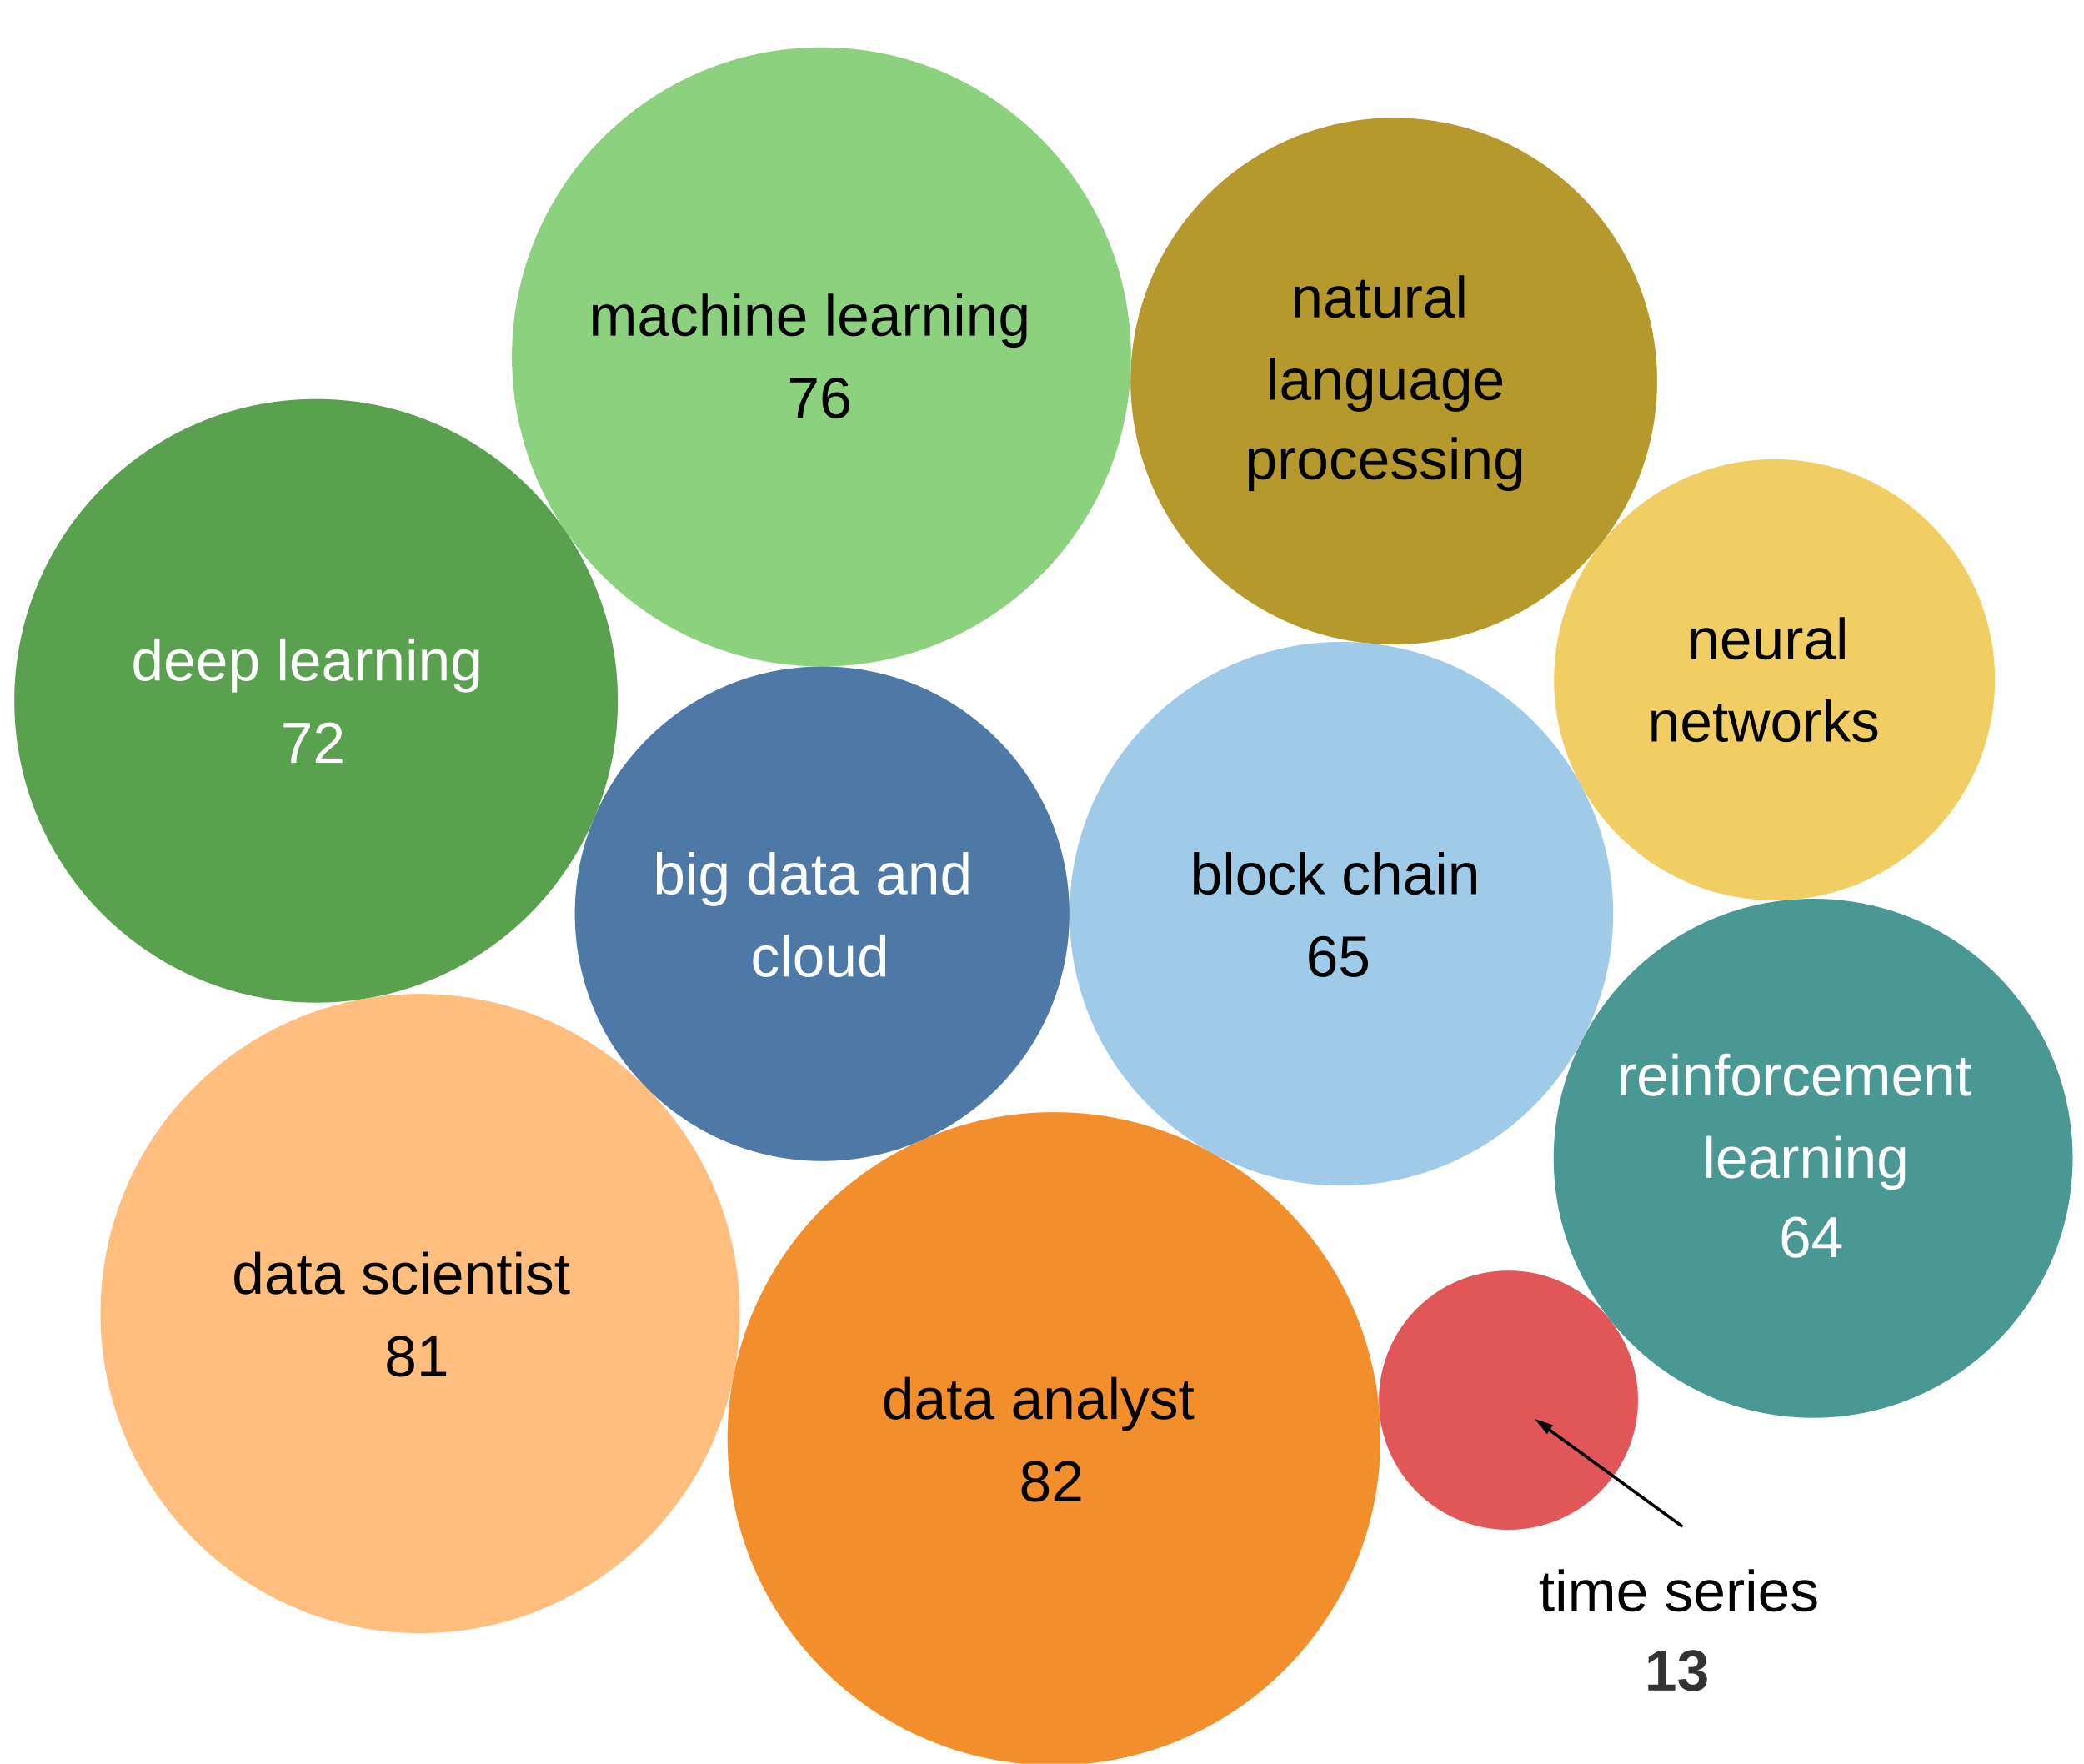
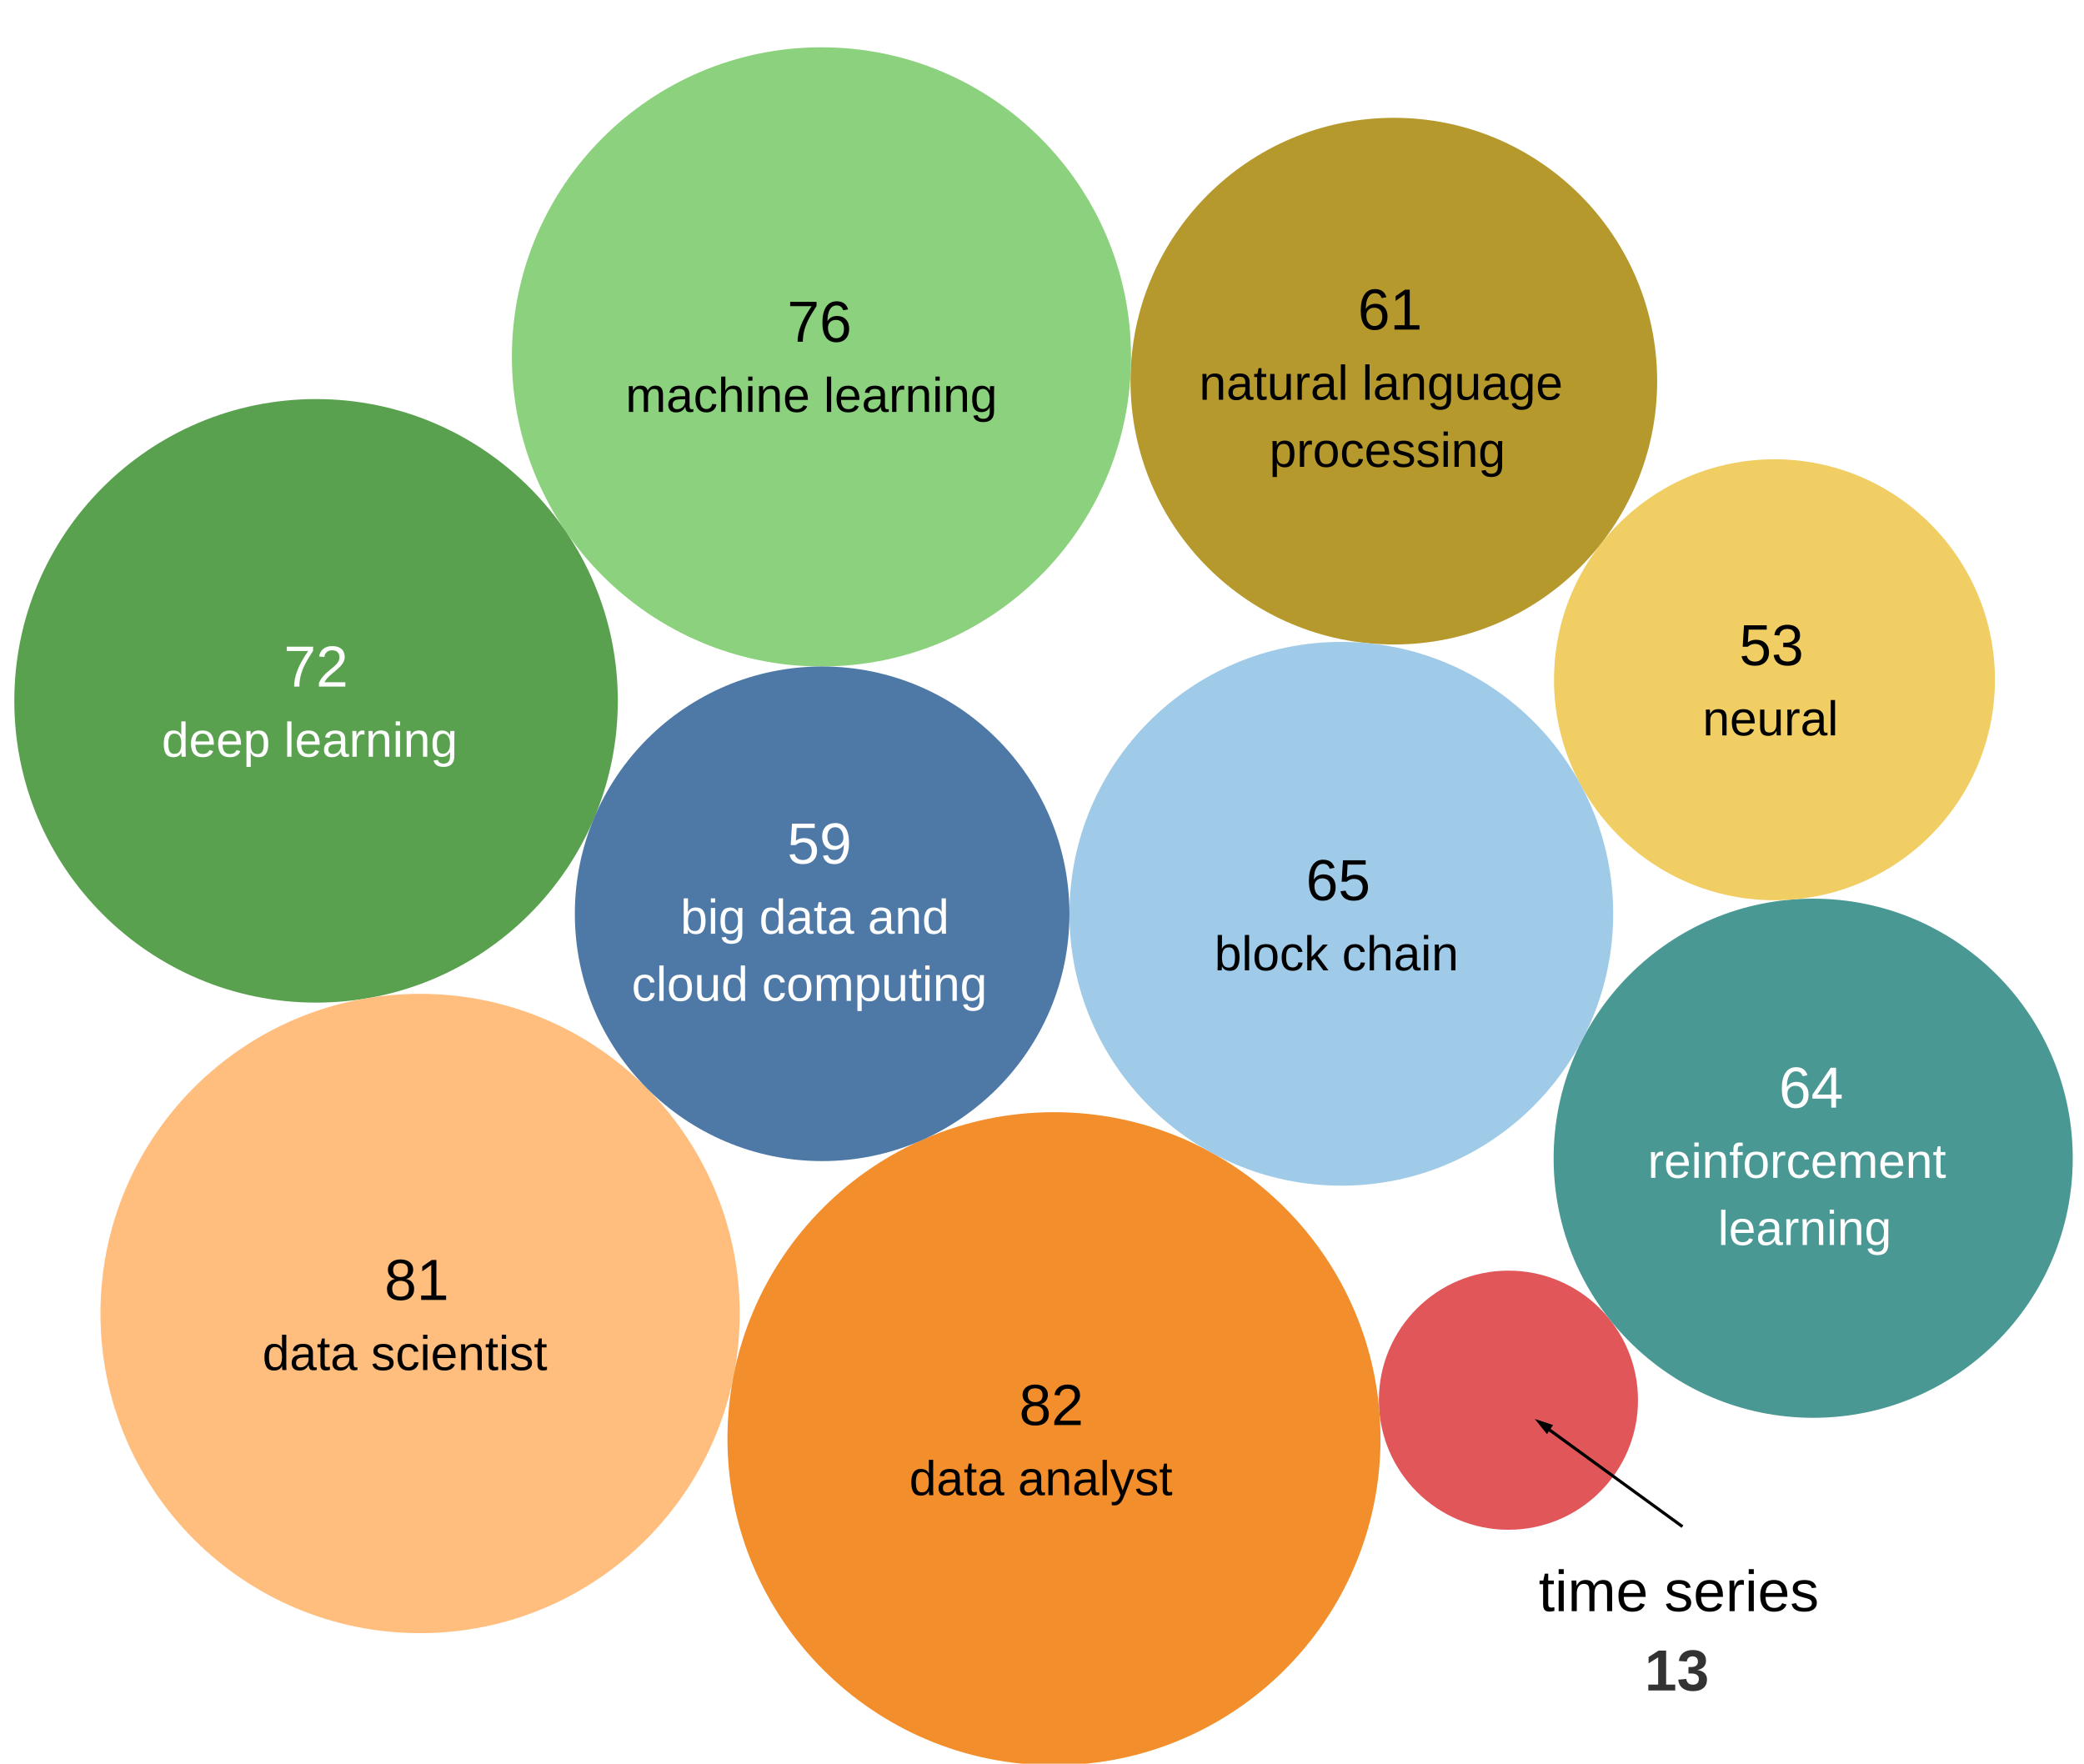
<svg xmlns="http://www.w3.org/2000/svg" width="180.71mm" height="152.929mm" version="1.2" baseProfile="tiny">
  <defs>
</defs>
  <g fill="none" stroke="black" stroke-width="1" fill-rule="evenodd" stroke-linecap="square" stroke-linejoin="bevel">
    <g>
      <g fill="#ffffff" fill-opacity="1" stroke="none" transform="matrix(1,0,0,1,0,0)" font-family="Benton Sans Book" font-size="16" font-weight="400" font-style="normal">
        <rect x="0" y="0" width="683" height="578" />
      </g>
    </g>
    <g>
      <g fill="#ffffff" fill-opacity="1" stroke="none" transform="matrix(1,0,0,1,0,0)" font-family="Benton Sans Book" font-size="16" font-weight="400" font-style="normal">
        <rect x="0" y="15" width="683" height="563" />
      </g>
    </g>
    <clipPath id="clip1">
      <rect x="0" y="0" height="564" width="684" transform="matrix(1,0,0,1,0,15)" />
    </clipPath>
    <g clip-path="url(#clip1)">
      <g fill="none" stroke="#000000" stroke-opacity="1" stroke-width="1" stroke-linecap="square" stroke-linejoin="bevel" transform="matrix(1,0,0,1,0,15)" font-family="Benton Sans Book" font-size="16" font-weight="400" font-style="normal">
</g>
    </g>
    <clipPath id="clip2">
      <rect x="0" y="0" height="564" width="684" transform="matrix(1,0,0,1,0,15)" />
    </clipPath>
    <g clip-path="url(#clip2)">
      <g fill="none" stroke="#000000" stroke-opacity="1" stroke-width="1" stroke-linecap="square" stroke-linejoin="bevel" transform="matrix(1,0,0,1,0,15)" font-family="Benton Sans Book" font-size="16" font-weight="400" font-style="normal">
</g>
    </g>
    <g clip-path="url(#clip2)">
      <g fill="#ffffff" fill-opacity="1" stroke="none" transform="matrix(1,0,0,1,0,15)" font-family="Benton Sans Book" font-size="16" font-weight="400" font-style="normal">
        <rect x="0" y="0" width="684" height="564" />
      </g>
    </g>
    <g clip-path="url(#clip2)">
      <g fill="#ffffff" fill-opacity="1" stroke="none" transform="matrix(1,0,0,1,0,15)" font-family="Benton Sans Book" font-size="16" font-weight="400" font-style="normal">
        <rect x="0" y="0" width="684" height="564" />
      </g>
    </g>
    <clipPath id="clip3">
      <rect x="0" y="0" height="564" width="683" transform="matrix(1,0,0,1,0,15)" />
    </clipPath>
    <g clip-path="url(#clip3)">
      <g fill="none" stroke="#000000" stroke-opacity="1" stroke-width="1" stroke-linecap="square" stroke-linejoin="bevel" transform="matrix(1,0,0,1,0,15)" font-family="Benton Sans Book" font-size="16" font-weight="400" font-style="normal">
</g>
    </g>
    <g clip-path="url(#clip3)">
      <g fill="#ffffff" fill-opacity="1" stroke="none" transform="matrix(1,0,0,1,0,15)" font-family="Benton Sans Book" font-size="16" font-weight="400" font-style="normal">
        <rect x="0" y="0" width="684" height="564" />
      </g>
    </g>
    <clipPath id="clip4">
      <rect x="0" y="0" height="564" width="684" transform="matrix(1,0,0,1,0,15)" />
    </clipPath>
    <g clip-path="url(#clip4)">
      <g fill="none" stroke="#000000" stroke-opacity="1" stroke-width="1" stroke-linecap="square" stroke-linejoin="bevel" transform="matrix(1,0,0,1,0,15)" font-family="Benton Sans Book" font-size="16" font-weight="400" font-style="normal">
</g>
    </g>
    <clipPath id="clip5">
      <rect x="0" y="0" height="564" width="684" transform="matrix(1,0,0,1,0,15)" />
    </clipPath>
    <g clip-path="url(#clip5)">
      <g fill="none" stroke="#000000" stroke-opacity="1" stroke-width="1" stroke-linecap="square" stroke-linejoin="bevel" transform="matrix(1,0,0,1,0,15)" font-family="Benton Sans Book" font-size="16" font-weight="400" font-style="normal">
</g>
    </g>
    <clipPath id="clip6">
      <rect x="0" y="0" height="564" width="684" transform="matrix(1,0,0,1,0,15)" />
    </clipPath>
    <g clip-path="url(#clip6)">
      <g fill="none" stroke="#000000" stroke-opacity="1" stroke-width="1" stroke-linecap="square" stroke-linejoin="bevel" transform="matrix(1,0,0,1,0,15)" font-family="Benton Sans Book" font-size="16" font-weight="400" font-style="normal">
</g>
    </g>
    <clipPath id="clip7">
      <rect x="0" y="0" height="564" width="684" transform="matrix(1,0,0,1,0,15)" />
    </clipPath>
    <g clip-path="url(#clip7)">
      <g fill="none" stroke="#000000" stroke-opacity="1" stroke-width="1" stroke-linecap="square" stroke-linejoin="bevel" transform="matrix(1,0,0,1,0,15)" font-family="Benton Sans Book" font-size="16" font-weight="400" font-style="normal">
</g>
    </g>
    <g clip-path="url(#clip7)">
      <g fill="#ffffff" fill-opacity="1" stroke="none" transform="matrix(1,0,0,1,0,15)" font-family="Benton Sans Book" font-size="16" font-weight="400" font-style="normal">
        <rect x="0" y="0" width="684" height="564" />
      </g>
    </g>
    <clipPath id="clip8">
      <rect x="0" y="0" height="564" width="684" transform="matrix(1,0,0,1,0,15)" />
    </clipPath>
    <g clip-path="url(#clip8)">
      <g fill="none" stroke="#000000" stroke-opacity="1" stroke-width="1" stroke-linecap="square" stroke-linejoin="bevel" transform="matrix(1,0,0,1,0,15)" font-family="Benton Sans Book" font-size="16" font-weight="400" font-style="normal">
</g>
    </g>
    <clipPath id="clip9">
      <rect x="0" y="0" height="563" width="683" transform="matrix(1,0,0,1,0,15)" />
    </clipPath>
    <g clip-path="url(#clip9)">
      <g fill="none" stroke="#000000" stroke-opacity="1" stroke-width="1" stroke-linecap="square" stroke-linejoin="bevel" transform="matrix(1,0,0,1,0,15)" font-family="Benton Sans Book" font-size="16" font-weight="400" font-style="normal">
</g>
    </g>
    <clipPath id="clip10">
      <rect x="0" y="0" height="564" width="684" transform="matrix(1,0,0,1,0,15)" />
    </clipPath>
    <g clip-path="url(#clip10)">
      <g fill="none" stroke="#000000" stroke-opacity="1" stroke-width="1" stroke-linecap="square" stroke-linejoin="bevel" transform="matrix(1,0,0,1,0,15)" font-family="Benton Sans Book" font-size="16" font-weight="400" font-style="normal">
</g>
    </g>
    <clipPath id="clip11">
      <rect x="0" y="0" height="563" width="683" transform="matrix(1,0,0,1,0,15)" />
    </clipPath>
    <g clip-path="url(#clip11)">
      <g fill="none" stroke="#000000" stroke-opacity="1" stroke-width="1" stroke-linecap="square" stroke-linejoin="bevel" transform="matrix(1,0,0,1,0,15)" font-family="Benton Sans Book" font-size="16" font-weight="400" font-style="normal">
</g>
    </g>
    <clipPath id="clip12">
      <rect x="0" y="0" height="564" width="684" transform="matrix(1,0,0,1,0,15)" />
    </clipPath>
    <g clip-path="url(#clip12)">
      <g fill="none" stroke="#000000" stroke-opacity="1" stroke-width="1" stroke-linecap="square" stroke-linejoin="bevel" transform="matrix(1,0,0,1,0,15)" font-family="Benton Sans Book" font-size="16" font-weight="400" font-style="normal">
</g>
    </g>
    <clipPath id="clip13">
      <rect x="0" y="0" height="564" width="684" transform="matrix(1,0,0,1,0,15)" />
    </clipPath>
    <g clip-path="url(#clip13)">
      <g fill="none" stroke="#000000" stroke-opacity="1" stroke-width="1" stroke-linecap="square" stroke-linejoin="bevel" transform="matrix(1,0,0,1,0,15)" font-family="Benton Sans Book" font-size="16" font-weight="400" font-style="normal">
</g>
    </g>
    <clipPath id="clip14">
      <rect x="0" y="0" height="563" width="683" transform="matrix(1,0,0,1,0,15)" />
    </clipPath>
    <g clip-path="url(#clip14)">
      <g fill="none" stroke="#000000" stroke-opacity="1" stroke-width="1" stroke-linecap="square" stroke-linejoin="bevel" transform="matrix(1,0,0,1,0,15)" font-family="Benton Sans Book" font-size="16" font-weight="400" font-style="normal">
</g>
    </g>
    <g clip-path="url(#clip14)">
      <g fill="#e15759" fill-opacity="1" stroke="none" transform="matrix(1,0,0,1,0,15)" font-family="Benton Sans Book" font-size="16" font-weight="400" font-style="normal">
        <circle cx="494.367" cy="443.867" r="42.462" />
      </g>
    </g>
    <g clip-path="url(#clip14)">
      <g fill="#499894" fill-opacity="1" stroke="none" transform="matrix(1,0,0,1,0,15)" font-family="Benton Sans Book" font-size="16" font-weight="400" font-style="normal">
        <circle cx="594.246" cy="364.572" r="85.066" />
      </g>
    </g>
    <g clip-path="url(#clip14)">
      <g fill="#f1ce63" fill-opacity="1" stroke="none" transform="matrix(1,0,0,1,0,15)" font-family="Benton Sans Book" font-size="16" font-weight="400" font-style="normal">
        <circle cx="581.557" cy="207.766" r="72.252" />
      </g>
    </g>
    <g clip-path="url(#clip14)">
      <g fill="#b6992d" fill-opacity="1" stroke="none" transform="matrix(1,0,0,1,0,15)" font-family="Benton Sans Book" font-size="16" font-weight="400" font-style="normal">
        <circle cx="456.809" cy="109.907" r="86.299" />
      </g>
    </g>
    <g clip-path="url(#clip14)">
      <g fill="#8cd17d" fill-opacity="1" stroke="none" transform="matrix(1,0,0,1,0,15)" font-family="Benton Sans Book" font-size="16" font-weight="400" font-style="normal">
        <circle cx="269.221" cy="101.957" r="101.457" />
      </g>
    </g>
    <g clip-path="url(#clip14)">
      <g fill="#59a14f" fill-opacity="1" stroke="none" transform="matrix(1,0,0,1,0,15)" font-family="Benton Sans Book" font-size="16" font-weight="400" font-style="normal">
        <circle cx="103.584" cy="214.677" r="98.896" />
      </g>
    </g>
    <g clip-path="url(#clip14)">
      <g fill="#ffbe7d" fill-opacity="1" stroke="none" transform="matrix(1,0,0,1,0,15)" font-family="Benton Sans Book" font-size="16" font-weight="400" font-style="normal">
        <circle cx="137.674" cy="415.454" r="104.755" />
      </g>
    </g>
    <g clip-path="url(#clip14)">
      <g fill="#f28e2b" fill-opacity="1" stroke="none" transform="matrix(1,0,0,1,0,15)" font-family="Benton Sans Book" font-size="16" font-weight="400" font-style="normal">
        <circle cx="345.427" cy="456.488" r="107.012" />
      </g>
    </g>
    <g clip-path="url(#clip14)">
      <g fill="#a0cbe8" fill-opacity="1" stroke="none" transform="matrix(1,0,0,1,0,15)" font-family="Benton Sans Book" font-size="16" font-weight="400" font-style="normal">
        <circle cx="439.595" cy="284.462" r="89.102" />
      </g>
    </g>
    <g clip-path="url(#clip14)">
      <g fill="#4e79a7" fill-opacity="1" stroke="none" transform="matrix(1,0,0,1,0,15)" font-family="Benton Sans Book" font-size="16" font-weight="400" font-style="normal">
        <circle cx="269.445" cy="284.462" r="81.048" />
      </g>
    </g>
    <clipPath id="clip15">
      <rect x="0" y="0" height="564" width="684" transform="matrix(1,0,0,1,0,15)" />
    </clipPath>
    <g clip-path="url(#clip15)">
      <g fill="#4e79a7" fill-opacity="1" stroke="none" transform="matrix(1,0,0,1,0,15)" font-family="Benton Sans Book" font-size="16" font-weight="400" font-style="normal">
</g>
    </g>
    <clipPath id="clip16">
      <rect x="0" y="0" height="563" width="683" transform="matrix(1,0,0,1,0,15)" />
    </clipPath>
    <g clip-path="url(#clip16)">
      <g fill="#4e79a7" fill-opacity="1" stroke="none" transform="matrix(1,0,0,1,0,15)" font-family="Benton Sans Book" font-size="16" font-weight="400" font-style="normal">
</g>
    </g>
    <g clip-path="url(#clip16)">
      <g fill="none" stroke="#ffffff" stroke-opacity="1" stroke-width="1" stroke-linecap="square" stroke-linejoin="bevel" transform="matrix(1,0,0,1,0,15)" font-family="Arial" font-size="19" font-weight="400" font-style="normal">
-         <text fill="#ffffff" fill-opacity="1" stroke="none" xml:space="preserve" x="530" y="344" font-family="Arial" font-size="19" font-weight="400" font-style="normal">reinforcement</text>
+         <text fill="#ffffff" fill-opacity="1" stroke="none" xml:space="preserve" x="583" y="348" font-family="Arial" font-size="19" font-weight="400" font-style="normal">64</text>
+       </g>
+     </g>
+     <g clip-path="url(#clip16)">
+       <g fill="none" stroke="#ffffff" stroke-opacity="1" stroke-width="1" stroke-linecap="square" stroke-linejoin="bevel" transform="matrix(1,0,0,1,0,15)" font-family="Arial" font-size="16" font-weight="400" font-style="normal">
+         <text fill="#ffffff" fill-opacity="1" stroke="none" xml:space="preserve" x="540" y="371" font-family="Arial" font-size="16" font-weight="400" font-style="normal">reinforcement</text>
+       </g>
+     </g>
+     <g clip-path="url(#clip16)">
+       <g fill="none" stroke="#ffffff" stroke-opacity="1" stroke-width="1" stroke-linecap="square" stroke-linejoin="bevel" transform="matrix(1,0,0,1,0,15)" font-family="Arial" font-size="16" font-weight="400" font-style="normal">
+         <text fill="#ffffff" fill-opacity="1" stroke="none" xml:space="preserve" x="563" y="393" font-family="Arial" font-size="16" font-weight="400" font-style="normal">learning</text>
+       </g>
+     </g>
+     <g clip-path="url(#clip16)">
+       <g fill="none" stroke="#000000" stroke-opacity="1" stroke-width="1" stroke-linecap="square" stroke-linejoin="bevel" transform="matrix(1,0,0,1,0,15)" font-family="Arial" font-size="19" font-weight="400" font-style="normal">
+         <text fill="#000000" fill-opacity="1" stroke="none" xml:space="preserve" x="570" y="203" font-family="Arial" font-size="19" font-weight="400" font-style="normal">53</text>
+       </g>
+     </g>
+     <g clip-path="url(#clip16)">
+       <g fill="none" stroke="#000000" stroke-opacity="1" stroke-width="1" stroke-linecap="square" stroke-linejoin="bevel" transform="matrix(1,0,0,1,0,15)" font-family="Arial" font-size="16" font-weight="400" font-style="normal">
+         <text fill="#000000" fill-opacity="1" stroke="none" xml:space="preserve" x="558" y="226" font-family="Arial" font-size="16" font-weight="400" font-style="normal">neural</text>
+       </g>
+     </g>
+     <g clip-path="url(#clip16)">
+       <g fill="none" stroke="#000000" stroke-opacity="1" stroke-width="1" stroke-linecap="square" stroke-linejoin="bevel" transform="matrix(1,0,0,1,0,15)" font-family="Arial" font-size="19" font-weight="400" font-style="normal">
+         <text fill="#000000" fill-opacity="1" stroke="none" xml:space="preserve" x="445" y="93" font-family="Arial" font-size="19" font-weight="400" font-style="normal">61</text>
+       </g>
+     </g>
+     <g clip-path="url(#clip16)">
+       <g fill="none" stroke="#000000" stroke-opacity="1" stroke-width="1" stroke-linecap="square" stroke-linejoin="bevel" transform="matrix(1,0,0,1,0,15)" font-family="Arial" font-size="16" font-weight="400" font-style="normal">
+         <text fill="#000000" fill-opacity="1" stroke="none" xml:space="preserve" x="393" y="116" font-family="Arial" font-size="16" font-weight="400" font-style="normal">natural language</text>
+       </g>
+     </g>
+     <g clip-path="url(#clip16)">
+       <g fill="none" stroke="#000000" stroke-opacity="1" stroke-width="1" stroke-linecap="square" stroke-linejoin="bevel" transform="matrix(1,0,0,1,0,15)" font-family="Arial" font-size="16" font-weight="400" font-style="normal">
+         <text fill="#000000" fill-opacity="1" stroke="none" xml:space="preserve" x="416" y="138" font-family="Arial" font-size="16" font-weight="400" font-style="normal">processing</text>
+       </g>
+     </g>
+     <g clip-path="url(#clip16)">
+       <g fill="none" stroke="#000000" stroke-opacity="1" stroke-width="1" stroke-linecap="square" stroke-linejoin="bevel" transform="matrix(1,0,0,1,0,15)" font-family="Arial" font-size="19" font-weight="400" font-style="normal">
+         <text fill="#000000" fill-opacity="1" stroke="none" xml:space="preserve" x="258" y="97" font-family="Arial" font-size="19" font-weight="400" font-style="normal">76</text>
+       </g>
+     </g>
+     <g clip-path="url(#clip16)">
+       <g fill="none" stroke="#000000" stroke-opacity="1" stroke-width="1" stroke-linecap="square" stroke-linejoin="bevel" transform="matrix(1,0,0,1,0,15)" font-family="Arial" font-size="16" font-weight="400" font-style="normal">
+         <text fill="#000000" fill-opacity="1" stroke="none" xml:space="preserve" x="205" y="120" font-family="Arial" font-size="16" font-weight="400" font-style="normal">machine learning</text>
      </g>
    </g>
    <g clip-path="url(#clip16)">
      <g fill="none" stroke="#ffffff" stroke-opacity="1" stroke-width="1" stroke-linecap="square" stroke-linejoin="bevel" transform="matrix(1,0,0,1,0,15)" font-family="Arial" font-size="19" font-weight="400" font-style="normal">
-         <text fill="#ffffff" fill-opacity="1" stroke="none" xml:space="preserve" x="558" y="371" font-family="Arial" font-size="19" font-weight="400" font-style="normal">learning</text>
+         <text fill="#ffffff" fill-opacity="1" stroke="none" xml:space="preserve" x="93" y="210" font-family="Arial" font-size="19" font-weight="400" font-style="normal">72</text>
+       </g>
+     </g>
+     <g clip-path="url(#clip16)">
+       <g fill="none" stroke="#ffffff" stroke-opacity="1" stroke-width="1" stroke-linecap="square" stroke-linejoin="bevel" transform="matrix(1,0,0,1,0,15)" font-family="Arial" font-size="16" font-weight="400" font-style="normal">
+         <text fill="#ffffff" fill-opacity="1" stroke="none" xml:space="preserve" x="53" y="233" font-family="Arial" font-size="16" font-weight="400" font-style="normal">deep learning</text>
+       </g>
+     </g>
+     <g clip-path="url(#clip16)">
+       <g fill="none" stroke="#000000" stroke-opacity="1" stroke-width="1" stroke-linecap="square" stroke-linejoin="bevel" transform="matrix(1,0,0,1,0,15)" font-family="Arial" font-size="19" font-weight="400" font-style="normal">
+         <text fill="#000000" fill-opacity="1" stroke="none" xml:space="preserve" x="126" y="411" font-family="Arial" font-size="19" font-weight="400" font-style="normal">81</text>
+       </g>
+     </g>
+     <g clip-path="url(#clip16)">
+       <g fill="none" stroke="#000000" stroke-opacity="1" stroke-width="1" stroke-linecap="square" stroke-linejoin="bevel" transform="matrix(1,0,0,1,0,15)" font-family="Arial" font-size="16" font-weight="400" font-style="normal">
+         <text fill="#000000" fill-opacity="1" stroke="none" xml:space="preserve" x="86" y="434" font-family="Arial" font-size="16" font-weight="400" font-style="normal">data scientist</text>
+       </g>
+     </g>
+     <g clip-path="url(#clip16)">
+       <g fill="none" stroke="#000000" stroke-opacity="1" stroke-width="1" stroke-linecap="square" stroke-linejoin="bevel" transform="matrix(1,0,0,1,0,15)" font-family="Arial" font-size="19" font-weight="400" font-style="normal">
+         <text fill="#000000" fill-opacity="1" stroke="none" xml:space="preserve" x="334" y="452" font-family="Arial" font-size="19" font-weight="400" font-style="normal">82</text>
+       </g>
+     </g>
+     <g clip-path="url(#clip16)">
+       <g fill="none" stroke="#000000" stroke-opacity="1" stroke-width="1" stroke-linecap="square" stroke-linejoin="bevel" transform="matrix(1,0,0,1,0,15)" font-family="Arial" font-size="16" font-weight="400" font-style="normal">
+         <text fill="#000000" fill-opacity="1" stroke="none" xml:space="preserve" x="298" y="475" font-family="Arial" font-size="16" font-weight="400" font-style="normal">data analyst</text>
+       </g>
+     </g>
+     <g clip-path="url(#clip16)">
+       <g fill="none" stroke="#000000" stroke-opacity="1" stroke-width="1" stroke-linecap="square" stroke-linejoin="bevel" transform="matrix(1,0,0,1,0,15)" font-family="Arial" font-size="19" font-weight="400" font-style="normal">
+         <text fill="#000000" fill-opacity="1" stroke="none" xml:space="preserve" x="428" y="280" font-family="Arial" font-size="19" font-weight="400" font-style="normal">65</text>
+       </g>
+     </g>
+     <g clip-path="url(#clip16)">
+       <g fill="none" stroke="#000000" stroke-opacity="1" stroke-width="1" stroke-linecap="square" stroke-linejoin="bevel" transform="matrix(1,0,0,1,0,15)" font-family="Arial" font-size="16" font-weight="400" font-style="normal">
+         <text fill="#000000" fill-opacity="1" stroke="none" xml:space="preserve" x="398" y="303" font-family="Arial" font-size="16" font-weight="400" font-style="normal">block chain</text>
      </g>
    </g>
    <g clip-path="url(#clip16)">
      <g fill="none" stroke="#ffffff" stroke-opacity="1" stroke-width="1" stroke-linecap="square" stroke-linejoin="bevel" transform="matrix(1,0,0,1,0,15)" font-family="Arial" font-size="19" font-weight="400" font-style="normal">
-         <text fill="#ffffff" fill-opacity="1" stroke="none" xml:space="preserve" x="583" y="397" font-family="Arial" font-size="19" font-weight="400" font-style="normal">64</text>
-       </g>
-     </g>
-     <g clip-path="url(#clip16)">
-       <g fill="none" stroke="#000000" stroke-opacity="1" stroke-width="1" stroke-linecap="square" stroke-linejoin="bevel" transform="matrix(1,0,0,1,0,15)" font-family="Arial" font-size="19" font-weight="400" font-style="normal">
-         <text fill="#000000" fill-opacity="1" stroke="none" xml:space="preserve" x="553" y="201" font-family="Arial" font-size="19" font-weight="400" font-style="normal">neural</text>
-       </g>
-     </g>
-     <g clip-path="url(#clip16)">
-       <g fill="none" stroke="#000000" stroke-opacity="1" stroke-width="1" stroke-linecap="square" stroke-linejoin="bevel" transform="matrix(1,0,0,1,0,15)" font-family="Arial" font-size="19" font-weight="400" font-style="normal">
-         <text fill="#000000" fill-opacity="1" stroke="none" xml:space="preserve" x="540" y="228" font-family="Arial" font-size="19" font-weight="400" font-style="normal">networks</text>
-       </g>
-     </g>
-     <g clip-path="url(#clip16)">
-       <g fill="none" stroke="#000000" stroke-opacity="1" stroke-width="1" stroke-linecap="square" stroke-linejoin="bevel" transform="matrix(1,0,0,1,0,15)" font-family="Arial" font-size="19" font-weight="400" font-style="normal">
-         <text fill="#000000" fill-opacity="1" stroke="none" xml:space="preserve" x="423" y="89" font-family="Arial" font-size="19" font-weight="400" font-style="normal">natural</text>
-       </g>
-     </g>
-     <g clip-path="url(#clip16)">
-       <g fill="none" stroke="#000000" stroke-opacity="1" stroke-width="1" stroke-linecap="square" stroke-linejoin="bevel" transform="matrix(1,0,0,1,0,15)" font-family="Arial" font-size="19" font-weight="400" font-style="normal">
-         <text fill="#000000" fill-opacity="1" stroke="none" xml:space="preserve" x="415" y="116" font-family="Arial" font-size="19" font-weight="400" font-style="normal">language</text>
-       </g>
-     </g>
-     <g clip-path="url(#clip16)">
-       <g fill="none" stroke="#000000" stroke-opacity="1" stroke-width="1" stroke-linecap="square" stroke-linejoin="bevel" transform="matrix(1,0,0,1,0,15)" font-family="Arial" font-size="19" font-weight="400" font-style="normal">
-         <text fill="#000000" fill-opacity="1" stroke="none" xml:space="preserve" x="408" y="142" font-family="Arial" font-size="19" font-weight="400" font-style="normal">processing</text>
-       </g>
-     </g>
-     <g clip-path="url(#clip16)">
-       <g fill="none" stroke="#000000" stroke-opacity="1" stroke-width="1" stroke-linecap="square" stroke-linejoin="bevel" transform="matrix(1,0,0,1,0,15)" font-family="Arial" font-size="19" font-weight="400" font-style="normal">
-         <text fill="#000000" fill-opacity="1" stroke="none" xml:space="preserve" x="193" y="95" font-family="Arial" font-size="19" font-weight="400" font-style="normal">machine learning</text>
-       </g>
-     </g>
-     <g clip-path="url(#clip16)">
-       <g fill="none" stroke="#000000" stroke-opacity="1" stroke-width="1" stroke-linecap="square" stroke-linejoin="bevel" transform="matrix(1,0,0,1,0,15)" font-family="Arial" font-size="19" font-weight="400" font-style="normal">
-         <text fill="#000000" fill-opacity="1" stroke="none" xml:space="preserve" x="258" y="122" font-family="Arial" font-size="19" font-weight="400" font-style="normal">76</text>
-       </g>
-     </g>
-     <g clip-path="url(#clip16)">
-       <g fill="none" stroke="#ffffff" stroke-opacity="1" stroke-width="1" stroke-linecap="square" stroke-linejoin="bevel" transform="matrix(1,0,0,1,0,15)" font-family="Arial" font-size="19" font-weight="400" font-style="normal">
-         <text fill="#ffffff" fill-opacity="1" stroke="none" xml:space="preserve" x="43" y="208" font-family="Arial" font-size="19" font-weight="400" font-style="normal">deep learning</text>
-       </g>
-     </g>
-     <g clip-path="url(#clip16)">
-       <g fill="none" stroke="#ffffff" stroke-opacity="1" stroke-width="1" stroke-linecap="square" stroke-linejoin="bevel" transform="matrix(1,0,0,1,0,15)" font-family="Arial" font-size="19" font-weight="400" font-style="normal">
-         <text fill="#ffffff" fill-opacity="1" stroke="none" xml:space="preserve" x="92" y="235" font-family="Arial" font-size="19" font-weight="400" font-style="normal">72</text>
-       </g>
-     </g>
-     <g clip-path="url(#clip16)">
-       <g fill="none" stroke="#000000" stroke-opacity="1" stroke-width="1" stroke-linecap="square" stroke-linejoin="bevel" transform="matrix(1,0,0,1,0,15)" font-family="Arial" font-size="19" font-weight="400" font-style="normal">
-         <text fill="#000000" fill-opacity="1" stroke="none" xml:space="preserve" x="76" y="409" font-family="Arial" font-size="19" font-weight="400" font-style="normal">data scientist</text>
-       </g>
-     </g>
-     <g clip-path="url(#clip16)">
-       <g fill="none" stroke="#000000" stroke-opacity="1" stroke-width="1" stroke-linecap="square" stroke-linejoin="bevel" transform="matrix(1,0,0,1,0,15)" font-family="Arial" font-size="19" font-weight="400" font-style="normal">
-         <text fill="#000000" fill-opacity="1" stroke="none" xml:space="preserve" x="126" y="436" font-family="Arial" font-size="19" font-weight="400" font-style="normal">81</text>
-       </g>
-     </g>
-     <g clip-path="url(#clip16)">
-       <g fill="none" stroke="#000000" stroke-opacity="1" stroke-width="1" stroke-linecap="square" stroke-linejoin="bevel" transform="matrix(1,0,0,1,0,15)" font-family="Arial" font-size="19" font-weight="400" font-style="normal">
-         <text fill="#000000" fill-opacity="1" stroke="none" xml:space="preserve" x="289" y="450" font-family="Arial" font-size="19" font-weight="400" font-style="normal">data analyst</text>
-       </g>
-     </g>
-     <g clip-path="url(#clip16)">
-       <g fill="none" stroke="#000000" stroke-opacity="1" stroke-width="1" stroke-linecap="square" stroke-linejoin="bevel" transform="matrix(1,0,0,1,0,15)" font-family="Arial" font-size="19" font-weight="400" font-style="normal">
-         <text fill="#000000" fill-opacity="1" stroke="none" xml:space="preserve" x="334" y="477" font-family="Arial" font-size="19" font-weight="400" font-style="normal">82</text>
-       </g>
-     </g>
-     <g clip-path="url(#clip16)">
-       <g fill="none" stroke="#000000" stroke-opacity="1" stroke-width="1" stroke-linecap="square" stroke-linejoin="bevel" transform="matrix(1,0,0,1,0,15)" font-family="Arial" font-size="19" font-weight="400" font-style="normal">
-         <text fill="#000000" fill-opacity="1" stroke="none" xml:space="preserve" x="390" y="278" font-family="Arial" font-size="19" font-weight="400" font-style="normal">block chain</text>
-       </g>
-     </g>
-     <g clip-path="url(#clip16)">
-       <g fill="none" stroke="#000000" stroke-opacity="1" stroke-width="1" stroke-linecap="square" stroke-linejoin="bevel" transform="matrix(1,0,0,1,0,15)" font-family="Arial" font-size="19" font-weight="400" font-style="normal">
-         <text fill="#000000" fill-opacity="1" stroke="none" xml:space="preserve" x="428" y="305" font-family="Arial" font-size="19" font-weight="400" font-style="normal">65</text>
-       </g>
-     </g>
-     <g clip-path="url(#clip16)">
-       <g fill="none" stroke="#ffffff" stroke-opacity="1" stroke-width="1" stroke-linecap="square" stroke-linejoin="bevel" transform="matrix(1,0,0,1,0,15)" font-family="Arial" font-size="19" font-weight="400" font-style="normal">
-         <text fill="#ffffff" fill-opacity="1" stroke="none" xml:space="preserve" x="214" y="278" font-family="Arial" font-size="19" font-weight="400" font-style="normal">big data and</text>
-       </g>
-     </g>
-     <g clip-path="url(#clip16)">
-       <g fill="none" stroke="#ffffff" stroke-opacity="1" stroke-width="1" stroke-linecap="square" stroke-linejoin="bevel" transform="matrix(1,0,0,1,0,15)" font-family="Arial" font-size="19" font-weight="400" font-style="normal">
-         <text fill="#ffffff" fill-opacity="1" stroke="none" xml:space="preserve" x="246" y="305" font-family="Arial" font-size="19" font-weight="400" font-style="normal">cloud</text>
+         <text fill="#ffffff" fill-opacity="1" stroke="none" xml:space="preserve" x="258" y="268" font-family="Arial" font-size="19" font-weight="400" font-style="normal">59</text>
+       </g>
+     </g>
+     <g clip-path="url(#clip16)">
+       <g fill="none" stroke="#ffffff" stroke-opacity="1" stroke-width="1" stroke-linecap="square" stroke-linejoin="bevel" transform="matrix(1,0,0,1,0,15)" font-family="Arial" font-size="16" font-weight="400" font-style="normal">
+         <text fill="#ffffff" fill-opacity="1" stroke="none" xml:space="preserve" x="223" y="291" font-family="Arial" font-size="16" font-weight="400" font-style="normal">big data and</text>
+       </g>
+     </g>
+     <g clip-path="url(#clip16)">
+       <g fill="none" stroke="#ffffff" stroke-opacity="1" stroke-width="1" stroke-linecap="square" stroke-linejoin="bevel" transform="matrix(1,0,0,1,0,15)" font-family="Arial" font-size="16" font-weight="400" font-style="normal">
+         <text fill="#ffffff" fill-opacity="1" stroke="none" xml:space="preserve" x="207" y="313" font-family="Arial" font-size="16" font-weight="400" font-style="normal">cloud computing</text>
      </g>
    </g>
    <clipPath id="clip17">
      <rect x="0" y="0" height="564" width="684" transform="matrix(1,0,0,1,0,15)" />
    </clipPath>
    <g clip-path="url(#clip17)">
-       <g fill="none" stroke="#ffffff" stroke-opacity="1" stroke-width="1" stroke-linecap="square" stroke-linejoin="bevel" transform="matrix(1,0,0,1,0,15)" font-family="Arial" font-size="19" font-weight="400" font-style="normal">
+       <g fill="none" stroke="#ffffff" stroke-opacity="1" stroke-width="1" stroke-linecap="square" stroke-linejoin="bevel" transform="matrix(1,0,0,1,0,15)" font-family="Arial" font-size="16" font-weight="400" font-style="normal">
</g>
    </g>
    <clipPath id="clip18">
      <rect x="0" y="0" height="564" width="684" transform="matrix(1,0,0,1,0,15)" />
    </clipPath>
    <g clip-path="url(#clip18)">
-       <g fill="none" stroke="#ffffff" stroke-opacity="1" stroke-width="1" stroke-linecap="square" stroke-linejoin="bevel" transform="matrix(1,0,0,1,0,15)" font-family="Arial" font-size="19" font-weight="400" font-style="normal">
+       <g fill="none" stroke="#ffffff" stroke-opacity="1" stroke-width="1" stroke-linecap="square" stroke-linejoin="bevel" transform="matrix(1,0,0,1,0,15)" font-family="Arial" font-size="16" font-weight="400" font-style="normal">
</g>
    </g>
    <clipPath id="clip19">
      <rect x="0" y="0" height="563" width="683" transform="matrix(1,0,0,1,0,15)" />
    </clipPath>
    <g clip-path="url(#clip19)">
-       <g fill="none" stroke="#ffffff" stroke-opacity="1" stroke-width="1" stroke-linecap="square" stroke-linejoin="bevel" transform="matrix(1,0,0,1,0,15)" font-family="Arial" font-size="19" font-weight="400" font-style="normal">
+       <g fill="none" stroke="#ffffff" stroke-opacity="1" stroke-width="1" stroke-linecap="square" stroke-linejoin="bevel" transform="matrix(1,0,0,1,0,15)" font-family="Arial" font-size="16" font-weight="400" font-style="normal">
</g>
    </g>
    <clipPath id="clip20">
      <rect x="0" y="0" height="564" width="684" transform="matrix(1,0,0,1,0,15)" />
    </clipPath>
    <g clip-path="url(#clip20)">
-       <g fill="none" stroke="#ffffff" stroke-opacity="1" stroke-width="1" stroke-linecap="square" stroke-linejoin="bevel" transform="matrix(1,0,0,1,0,15)" font-family="Arial" font-size="19" font-weight="400" font-style="normal">
+       <g fill="none" stroke="#ffffff" stroke-opacity="1" stroke-width="1" stroke-linecap="square" stroke-linejoin="bevel" transform="matrix(1,0,0,1,0,15)" font-family="Arial" font-size="16" font-weight="400" font-style="normal">
</g>
    </g>
    <clipPath id="clip21">
      <rect x="0" y="0" height="563" width="683" transform="matrix(1,0,0,1,0,15)" />
    </clipPath>
    <g clip-path="url(#clip21)">
-       <g fill="none" stroke="#ffffff" stroke-opacity="1" stroke-width="1" stroke-linecap="square" stroke-linejoin="bevel" transform="matrix(1,0,0,1,0,15)" font-family="Arial" font-size="19" font-weight="400" font-style="normal">
+       <g fill="none" stroke="#ffffff" stroke-opacity="1" stroke-width="1" stroke-linecap="square" stroke-linejoin="bevel" transform="matrix(1,0,0,1,0,15)" font-family="Arial" font-size="16" font-weight="400" font-style="normal">
</g>
    </g>
    <clipPath id="clip22">
      <rect x="0" y="0" height="564" width="684" transform="matrix(1,0,0,1,0,15)" />
    </clipPath>
    <g clip-path="url(#clip22)">
-       <g fill="none" stroke="#ffffff" stroke-opacity="1" stroke-width="1" stroke-linecap="square" stroke-linejoin="bevel" transform="matrix(1,0,0,1,0,15)" font-family="Arial" font-size="19" font-weight="400" font-style="normal">
+       <g fill="none" stroke="#ffffff" stroke-opacity="1" stroke-width="1" stroke-linecap="square" stroke-linejoin="bevel" transform="matrix(1,0,0,1,0,15)" font-family="Arial" font-size="16" font-weight="400" font-style="normal">
</g>
    </g>
    <clipPath id="clip23">
      <rect x="0" y="0" height="564" width="684" transform="matrix(1,0,0,1,0,15)" />
    </clipPath>
    <g clip-path="url(#clip23)">
-       <g fill="none" stroke="#ffffff" stroke-opacity="1" stroke-width="1" stroke-linecap="square" stroke-linejoin="bevel" transform="matrix(1,0,0,1,0,15)" font-family="Arial" font-size="19" font-weight="400" font-style="normal">
+       <g fill="none" stroke="#ffffff" stroke-opacity="1" stroke-width="1" stroke-linecap="square" stroke-linejoin="bevel" transform="matrix(1,0,0,1,0,15)" font-family="Arial" font-size="16" font-weight="400" font-style="normal">
</g>
    </g>
    <clipPath id="clip24">
      <rect x="0" y="0" height="563" width="683" transform="matrix(1,0,0,1,0,15)" />
    </clipPath>
    <g clip-path="url(#clip24)">
-       <g fill="none" stroke="#ffffff" stroke-opacity="1" stroke-width="1" stroke-linecap="square" stroke-linejoin="bevel" transform="matrix(1,0,0,1,0,15)" font-family="Arial" font-size="19" font-weight="400" font-style="normal">
+       <g fill="none" stroke="#ffffff" stroke-opacity="1" stroke-width="1" stroke-linecap="square" stroke-linejoin="bevel" transform="matrix(1,0,0,1,0,15)" font-family="Arial" font-size="16" font-weight="400" font-style="normal">
</g>
    </g>
    <clipPath id="clip25">
      <rect x="0" y="0" height="564" width="684" transform="matrix(1,0,0,1,0,15)" />
    </clipPath>
    <g clip-path="url(#clip25)">
-       <g fill="none" stroke="#ffffff" stroke-opacity="1" stroke-width="1" stroke-linecap="square" stroke-linejoin="bevel" transform="matrix(1,0,0,1,0,15)" font-family="Arial" font-size="19" font-weight="400" font-style="normal">
+       <g fill="none" stroke="#ffffff" stroke-opacity="1" stroke-width="1" stroke-linecap="square" stroke-linejoin="bevel" transform="matrix(1,0,0,1,0,15)" font-family="Arial" font-size="16" font-weight="400" font-style="normal">
</g>
    </g>
    <clipPath id="clip26">
      <rect x="0" y="0" height="563" width="683" transform="matrix(1,0,0,1,0,15)" />
    </clipPath>
    <g clip-path="url(#clip26)">
-       <g fill="none" stroke="#ffffff" stroke-opacity="1" stroke-width="1" stroke-linecap="square" stroke-linejoin="bevel" transform="matrix(1,0,0,1,0,15)" font-family="Arial" font-size="19" font-weight="400" font-style="normal">
+       <g fill="none" stroke="#ffffff" stroke-opacity="1" stroke-width="1" stroke-linecap="square" stroke-linejoin="bevel" transform="matrix(1,0,0,1,0,15)" font-family="Arial" font-size="16" font-weight="400" font-style="normal">
</g>
    </g>
    <clipPath id="clip27">
      <rect x="0" y="0" height="564" width="684" transform="matrix(1,0,0,1,0,15)" />
    </clipPath>
    <g clip-path="url(#clip27)">
-       <g fill="none" stroke="#ffffff" stroke-opacity="1" stroke-width="1" stroke-linecap="square" stroke-linejoin="bevel" transform="matrix(1,0,0,1,0,15)" font-family="Arial" font-size="19" font-weight="400" font-style="normal">
+       <g fill="none" stroke="#ffffff" stroke-opacity="1" stroke-width="1" stroke-linecap="square" stroke-linejoin="bevel" transform="matrix(1,0,0,1,0,15)" font-family="Arial" font-size="16" font-weight="400" font-style="normal">
</g>
    </g>
    <clipPath id="clip28">
      <rect x="0" y="0" height="564" width="684" transform="matrix(1,0,0,1,0,15)" />
    </clipPath>
    <g clip-path="url(#clip28)">
-       <g fill="none" stroke="#ffffff" stroke-opacity="1" stroke-width="1" stroke-linecap="square" stroke-linejoin="bevel" transform="matrix(1,0,0,1,0,15)" font-family="Arial" font-size="19" font-weight="400" font-style="normal">
+       <g fill="none" stroke="#ffffff" stroke-opacity="1" stroke-width="1" stroke-linecap="square" stroke-linejoin="bevel" transform="matrix(1,0,0,1,0,15)" font-family="Arial" font-size="16" font-weight="400" font-style="normal">
</g>
    </g>
    <clipPath id="clip29">
      <rect x="0" y="0" height="563" width="683" transform="matrix(1,0,0,1,0,15)" />
    </clipPath>
    <g clip-path="url(#clip29)">
-       <g fill="none" stroke="#ffffff" stroke-opacity="1" stroke-width="1" stroke-linecap="square" stroke-linejoin="bevel" transform="matrix(1,0,0,1,0,15)" font-family="Arial" font-size="19" font-weight="400" font-style="normal">
+       <g fill="none" stroke="#ffffff" stroke-opacity="1" stroke-width="1" stroke-linecap="square" stroke-linejoin="bevel" transform="matrix(1,0,0,1,0,15)" font-family="Arial" font-size="16" font-weight="400" font-style="normal">
</g>
    </g>
    <clipPath id="clip30">
      <rect x="0" y="0" height="564" width="684" transform="matrix(1,0,0,1,0,15)" />
    </clipPath>
    <g clip-path="url(#clip30)">
-       <g fill="none" stroke="#ffffff" stroke-opacity="1" stroke-width="1" stroke-linecap="square" stroke-linejoin="bevel" transform="matrix(1,0,0,1,0,15)" font-family="Arial" font-size="19" font-weight="400" font-style="normal">
+       <g fill="none" stroke="#ffffff" stroke-opacity="1" stroke-width="1" stroke-linecap="square" stroke-linejoin="bevel" transform="matrix(1,0,0,1,0,15)" font-family="Arial" font-size="16" font-weight="400" font-style="normal">
</g>
    </g>
    <clipPath id="clip31">
      <rect x="0" y="0" height="563" width="683" transform="matrix(1,0,0,1,0,15)" />
    </clipPath>
    <g clip-path="url(#clip31)">
-       <g fill="none" stroke="#ffffff" stroke-opacity="1" stroke-width="1" stroke-linecap="square" stroke-linejoin="bevel" transform="matrix(1,0,0,1,0,15)" font-family="Arial" font-size="19" font-weight="400" font-style="normal">
+       <g fill="none" stroke="#ffffff" stroke-opacity="1" stroke-width="1" stroke-linecap="square" stroke-linejoin="bevel" transform="matrix(1,0,0,1,0,15)" font-family="Arial" font-size="16" font-weight="400" font-style="normal">
</g>
    </g>
    <clipPath id="clip32">
      <rect x="0" y="0" height="564" width="684" transform="matrix(1,0,0,1,0,15)" />
    </clipPath>
    <g clip-path="url(#clip32)">
-       <g fill="none" stroke="#ffffff" stroke-opacity="1" stroke-width="1" stroke-linecap="square" stroke-linejoin="bevel" transform="matrix(1,0,0,1,0,15)" font-family="Arial" font-size="19" font-weight="400" font-style="normal">
+       <g fill="none" stroke="#ffffff" stroke-opacity="1" stroke-width="1" stroke-linecap="square" stroke-linejoin="bevel" transform="matrix(1,0,0,1,0,15)" font-family="Arial" font-size="16" font-weight="400" font-style="normal">
</g>
    </g>
    <clipPath id="clip33">
      <rect x="0" y="0" height="564" width="684" transform="matrix(1,0,0,1,0,15)" />
    </clipPath>
    <g clip-path="url(#clip33)">
-       <g fill="none" stroke="#ffffff" stroke-opacity="1" stroke-width="1" stroke-linecap="square" stroke-linejoin="bevel" transform="matrix(1,0,0,1,0,15)" font-family="Arial" font-size="19" font-weight="400" font-style="normal">
+       <g fill="none" stroke="#ffffff" stroke-opacity="1" stroke-width="1" stroke-linecap="square" stroke-linejoin="bevel" transform="matrix(1,0,0,1,0,15)" font-family="Arial" font-size="16" font-weight="400" font-style="normal">
</g>
    </g>
    <clipPath id="clip34">
      <rect x="0" y="0" height="563" width="683" transform="matrix(1,0,0,1,0,15)" />
    </clipPath>
    <g clip-path="url(#clip34)">
-       <g fill="none" stroke="#ffffff" stroke-opacity="1" stroke-width="1" stroke-linecap="square" stroke-linejoin="bevel" transform="matrix(1,0,0,1,0,15)" font-family="Arial" font-size="19" font-weight="400" font-style="normal">
+       <g fill="none" stroke="#ffffff" stroke-opacity="1" stroke-width="1" stroke-linecap="square" stroke-linejoin="bevel" transform="matrix(1,0,0,1,0,15)" font-family="Arial" font-size="16" font-weight="400" font-style="normal">
</g>
    </g>
    <clipPath id="clip35">
      <rect x="0" y="0" height="564" width="684" transform="matrix(1,0,0,1,0,15)" />
    </clipPath>
    <g clip-path="url(#clip35)">
-       <g fill="none" stroke="#ffffff" stroke-opacity="1" stroke-width="1" stroke-linecap="square" stroke-linejoin="bevel" transform="matrix(1,0,0,1,0,15)" font-family="Arial" font-size="19" font-weight="400" font-style="normal">
+       <g fill="none" stroke="#ffffff" stroke-opacity="1" stroke-width="1" stroke-linecap="square" stroke-linejoin="bevel" transform="matrix(1,0,0,1,0,15)" font-family="Arial" font-size="16" font-weight="400" font-style="normal">
</g>
    </g>
    <clipPath id="clip36">
      <rect x="0" y="0" height="563" width="683" transform="matrix(1,0,0,1,0,15)" />
    </clipPath>
    <g clip-path="url(#clip36)">
-       <g fill="none" stroke="#ffffff" stroke-opacity="1" stroke-width="1" stroke-linecap="square" stroke-linejoin="bevel" transform="matrix(1,0,0,1,0,15)" font-family="Arial" font-size="19" font-weight="400" font-style="normal">
+       <g fill="none" stroke="#ffffff" stroke-opacity="1" stroke-width="1" stroke-linecap="square" stroke-linejoin="bevel" transform="matrix(1,0,0,1,0,15)" font-family="Arial" font-size="16" font-weight="400" font-style="normal">
</g>
    </g>
    <clipPath id="clip37">
      <rect x="0" y="0" height="564" width="684" transform="matrix(1,0,0,1,0,15)" />
    </clipPath>
    <g clip-path="url(#clip37)">
-       <g fill="none" stroke="#ffffff" stroke-opacity="1" stroke-width="1" stroke-linecap="square" stroke-linejoin="bevel" transform="matrix(1,0,0,1,0,15)" font-family="Arial" font-size="19" font-weight="400" font-style="normal">
+       <g fill="none" stroke="#ffffff" stroke-opacity="1" stroke-width="1" stroke-linecap="square" stroke-linejoin="bevel" transform="matrix(1,0,0,1,0,15)" font-family="Arial" font-size="16" font-weight="400" font-style="normal">
</g>
    </g>
    <clipPath id="clip38">
      <rect x="0" y="0" height="564" width="684" transform="matrix(1,0,0,1,0,15)" />
    </clipPath>
    <g clip-path="url(#clip38)">
-       <g fill="none" stroke="#ffffff" stroke-opacity="1" stroke-width="1" stroke-linecap="square" stroke-linejoin="bevel" transform="matrix(1,0,0,1,0,15)" font-family="Arial" font-size="19" font-weight="400" font-style="normal">
+       <g fill="none" stroke="#ffffff" stroke-opacity="1" stroke-width="1" stroke-linecap="square" stroke-linejoin="bevel" transform="matrix(1,0,0,1,0,15)" font-family="Arial" font-size="16" font-weight="400" font-style="normal">
</g>
    </g>
    <clipPath id="clip39">
      <rect x="0" y="0" height="564" width="683" transform="matrix(1,0,0,1,0,15)" />
    </clipPath>
    <g clip-path="url(#clip39)">
-       <g fill="none" stroke="#ffffff" stroke-opacity="1" stroke-width="1" stroke-linecap="square" stroke-linejoin="bevel" transform="matrix(1,0,0,1,0,15)" font-family="Arial" font-size="19" font-weight="400" font-style="normal">
+       <g fill="none" stroke="#ffffff" stroke-opacity="1" stroke-width="1" stroke-linecap="square" stroke-linejoin="bevel" transform="matrix(1,0,0,1,0,15)" font-family="Arial" font-size="16" font-weight="400" font-style="normal">
</g>
    </g>
    <g clip-path="url(#clip39)">
-       <g fill="none" stroke="#000000" stroke-opacity="1" stroke-width="1" stroke-linecap="square" stroke-linejoin="bevel" transform="matrix(1,0,0,1,0,15)" font-family="Arial" font-size="19" font-weight="400" font-style="normal">
+       <g fill="none" stroke="#000000" stroke-opacity="1" stroke-width="1" stroke-linecap="square" stroke-linejoin="bevel" transform="matrix(1,0,0,1,0,15)" font-family="Arial" font-size="16" font-weight="400" font-style="normal">
        <polyline fill="none" vector-effect="none" points="551,485 507,453 " />
      </g>
    </g>
    <g clip-path="url(#clip39)">
-       <g fill="#000000" fill-opacity="1" stroke="none" transform="matrix(1,0,0,1,0,15)" font-family="Arial" font-size="19" font-weight="400" font-style="normal">
+       <g fill="#000000" fill-opacity="1" stroke="none" transform="matrix(1,0,0,1,0,15)" font-family="Arial" font-size="16" font-weight="400" font-style="normal">
        <path vector-effect="none" fill-rule="evenodd" d="M509,452 L503,450 L507,455 L509,452" />
      </g>
    </g>
    <g clip-path="url(#clip39)">
-       <g fill="#000000" fill-opacity="0" stroke="none" transform="matrix(1,0,0,1,0,15)" font-family="Arial" font-size="19" font-weight="400" font-style="normal">
+       <g fill="#000000" fill-opacity="0" stroke="none" transform="matrix(1,0,0,1,0,15)" font-family="Arial" font-size="16" font-weight="400" font-style="normal">
        <rect x="461" y="485" width="180" height="69" />
      </g>
    </g>
    <g clip-path="url(#clip39)">
      <g fill="none" stroke="#000000" stroke-opacity="1" stroke-width="1" stroke-linecap="square" stroke-linejoin="bevel" transform="matrix(1,0,0,1,499,528)" font-family="Arial" font-size="19" font-weight="400" font-style="normal">
        <text fill="#000000" fill-opacity="1" stroke="none" xml:space="preserve" x="0" y="0" font-family="Arial" font-size="19" font-weight="400" font-style="normal"> time series</text>
      </g>
    </g>
    <g clip-path="url(#clip39)">
      <g fill="none" stroke="#333333" stroke-opacity="1" stroke-width="1" stroke-linecap="square" stroke-linejoin="bevel" transform="matrix(1,0,0,1,539,554)" font-family="Arial" font-size="19" font-weight="700" font-style="normal">
        <text fill="#333333" fill-opacity="1" stroke="none" xml:space="preserve" x="0" y="0" font-family="Arial" font-size="19" font-weight="700" font-style="normal">13</text>
      </g>
    </g>
    <clipPath id="clip40">
      <rect x="0" y="0" height="564" width="684" transform="matrix(1,0,0,1,0,15)" />
    </clipPath>
    <g clip-path="url(#clip40)">
      <g fill="none" stroke="#333333" stroke-opacity="1" stroke-width="1" stroke-linecap="square" stroke-linejoin="bevel" transform="matrix(1,0,0,1,0,15)" font-family="Arial" font-size="19" font-weight="700" font-style="normal">
</g>
    </g>
    <g>
      <g fill="none" stroke="#333333" stroke-opacity="1" stroke-width="1" stroke-linecap="square" stroke-linejoin="bevel" transform="matrix(1,0,0,1,0,15)" font-family="Arial" font-size="19" font-weight="700" font-style="normal">
</g>
    </g>
  </g>
</svg>
